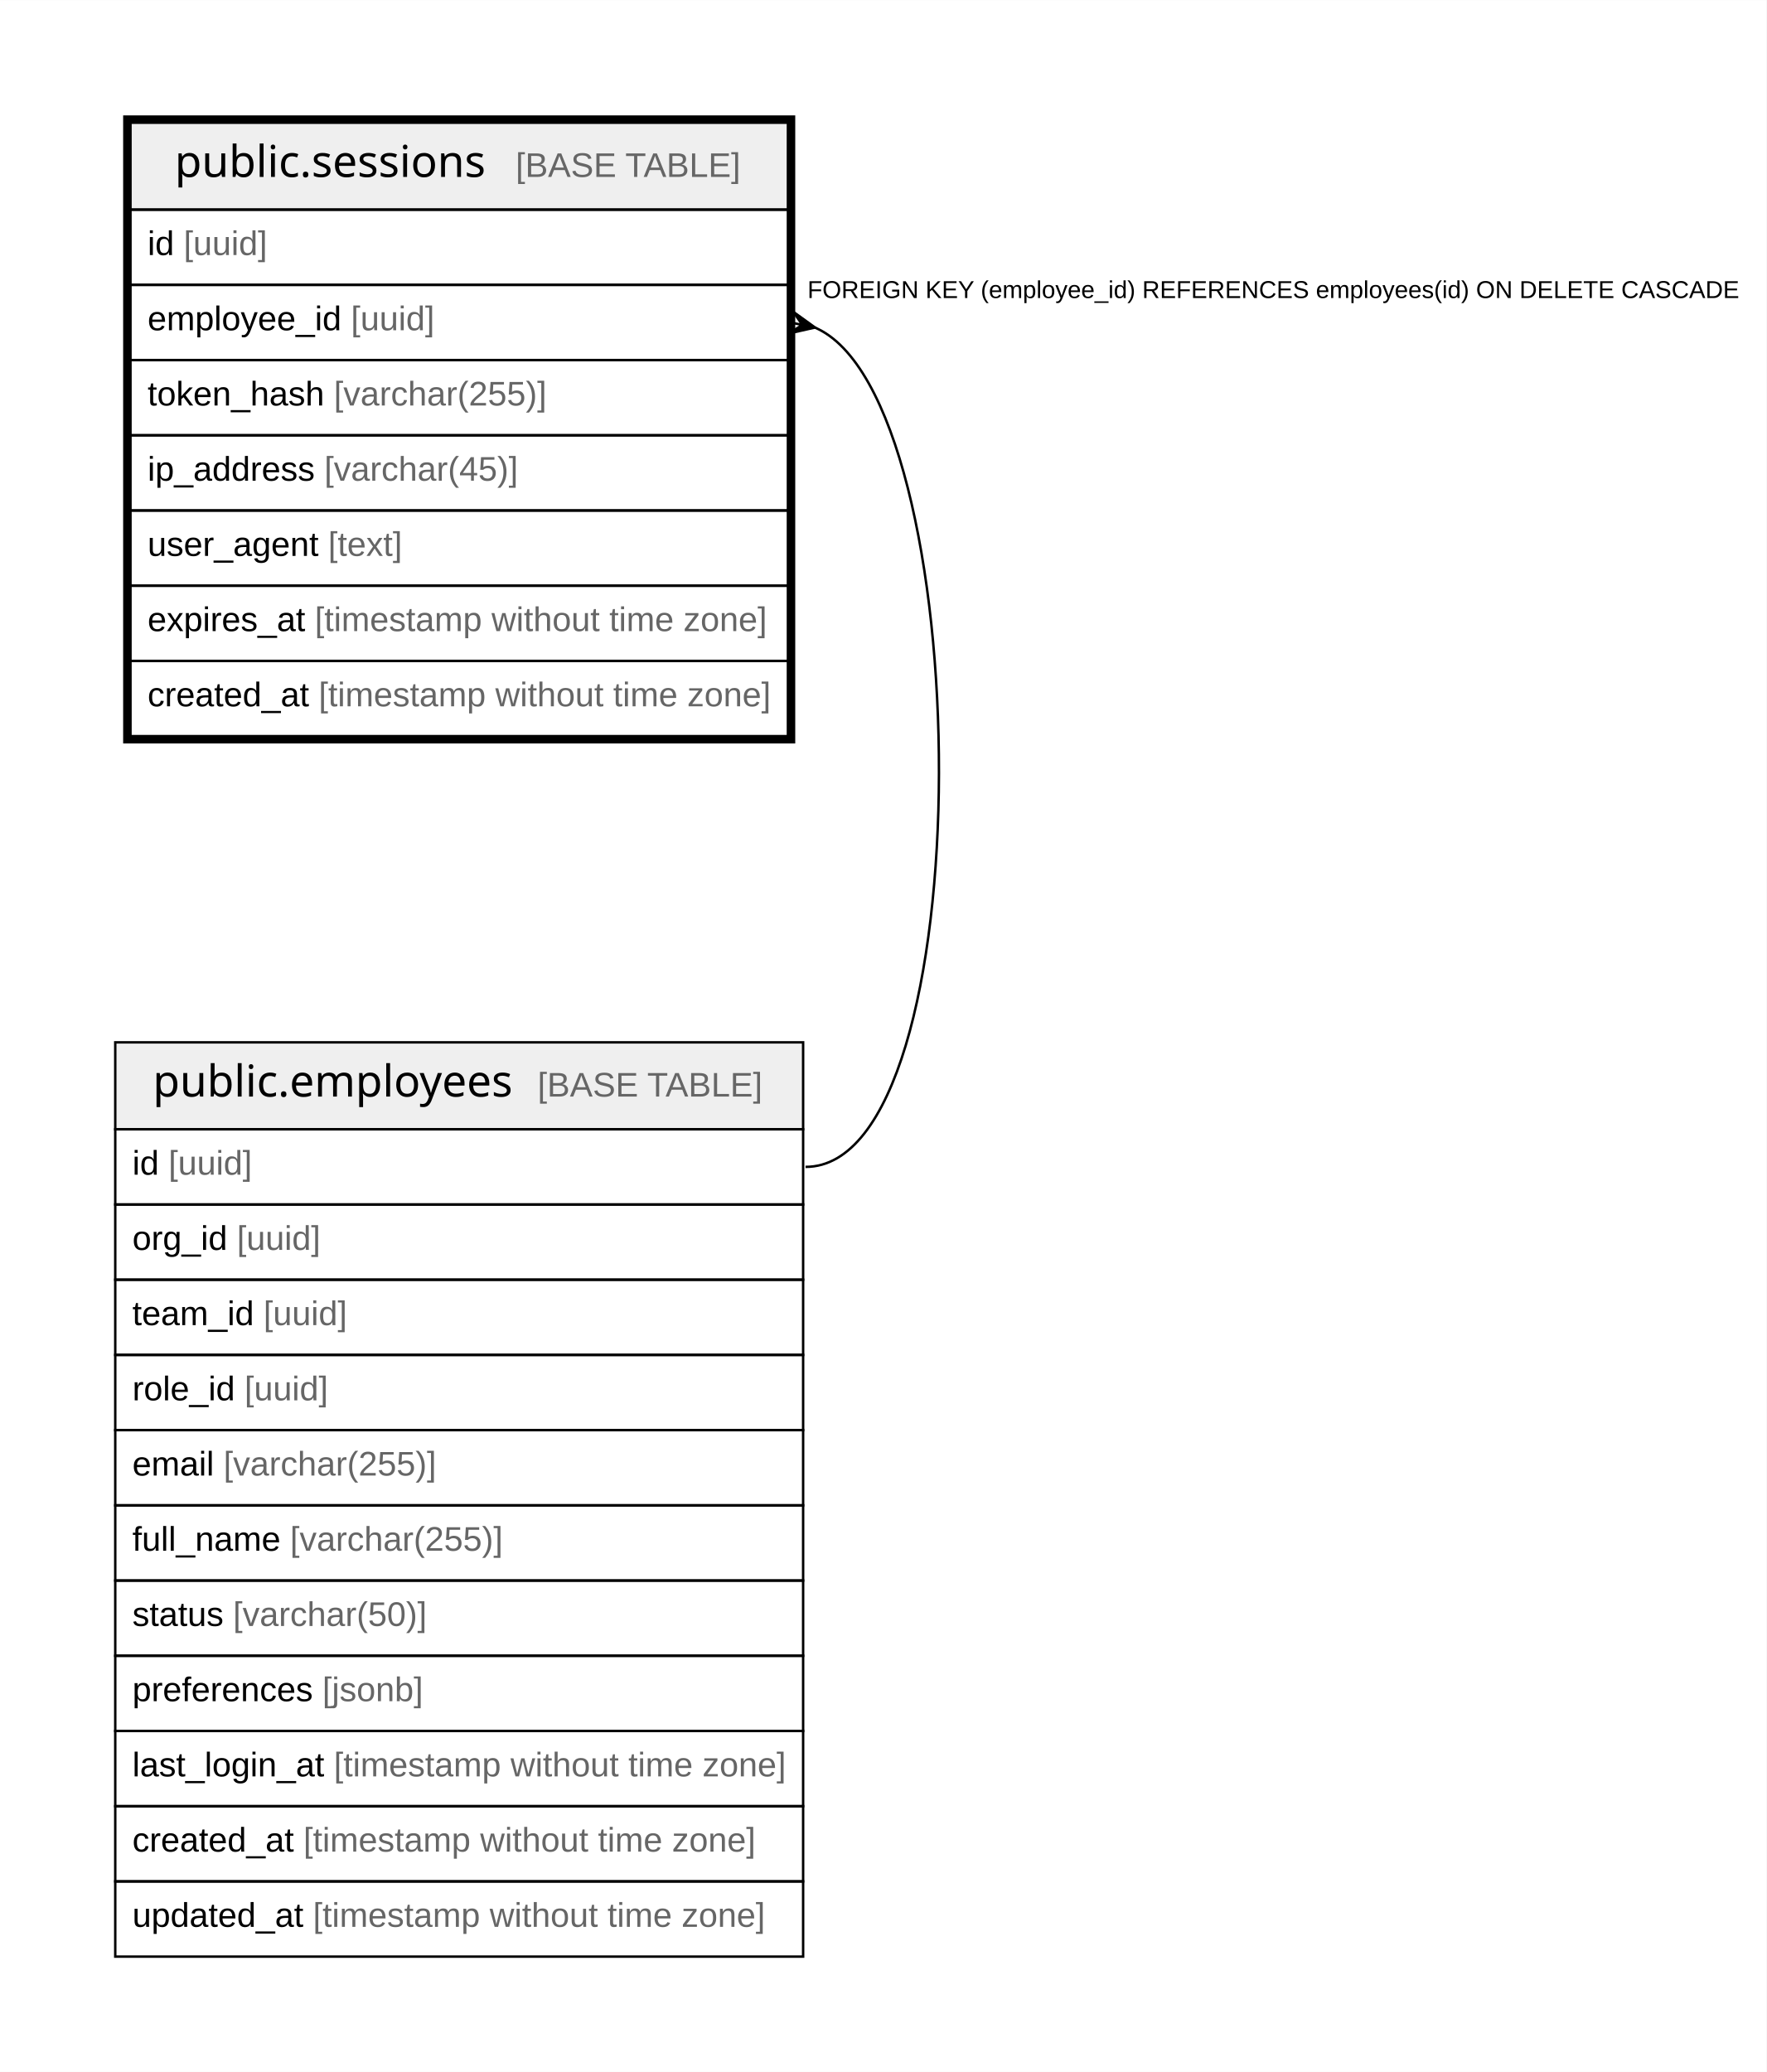
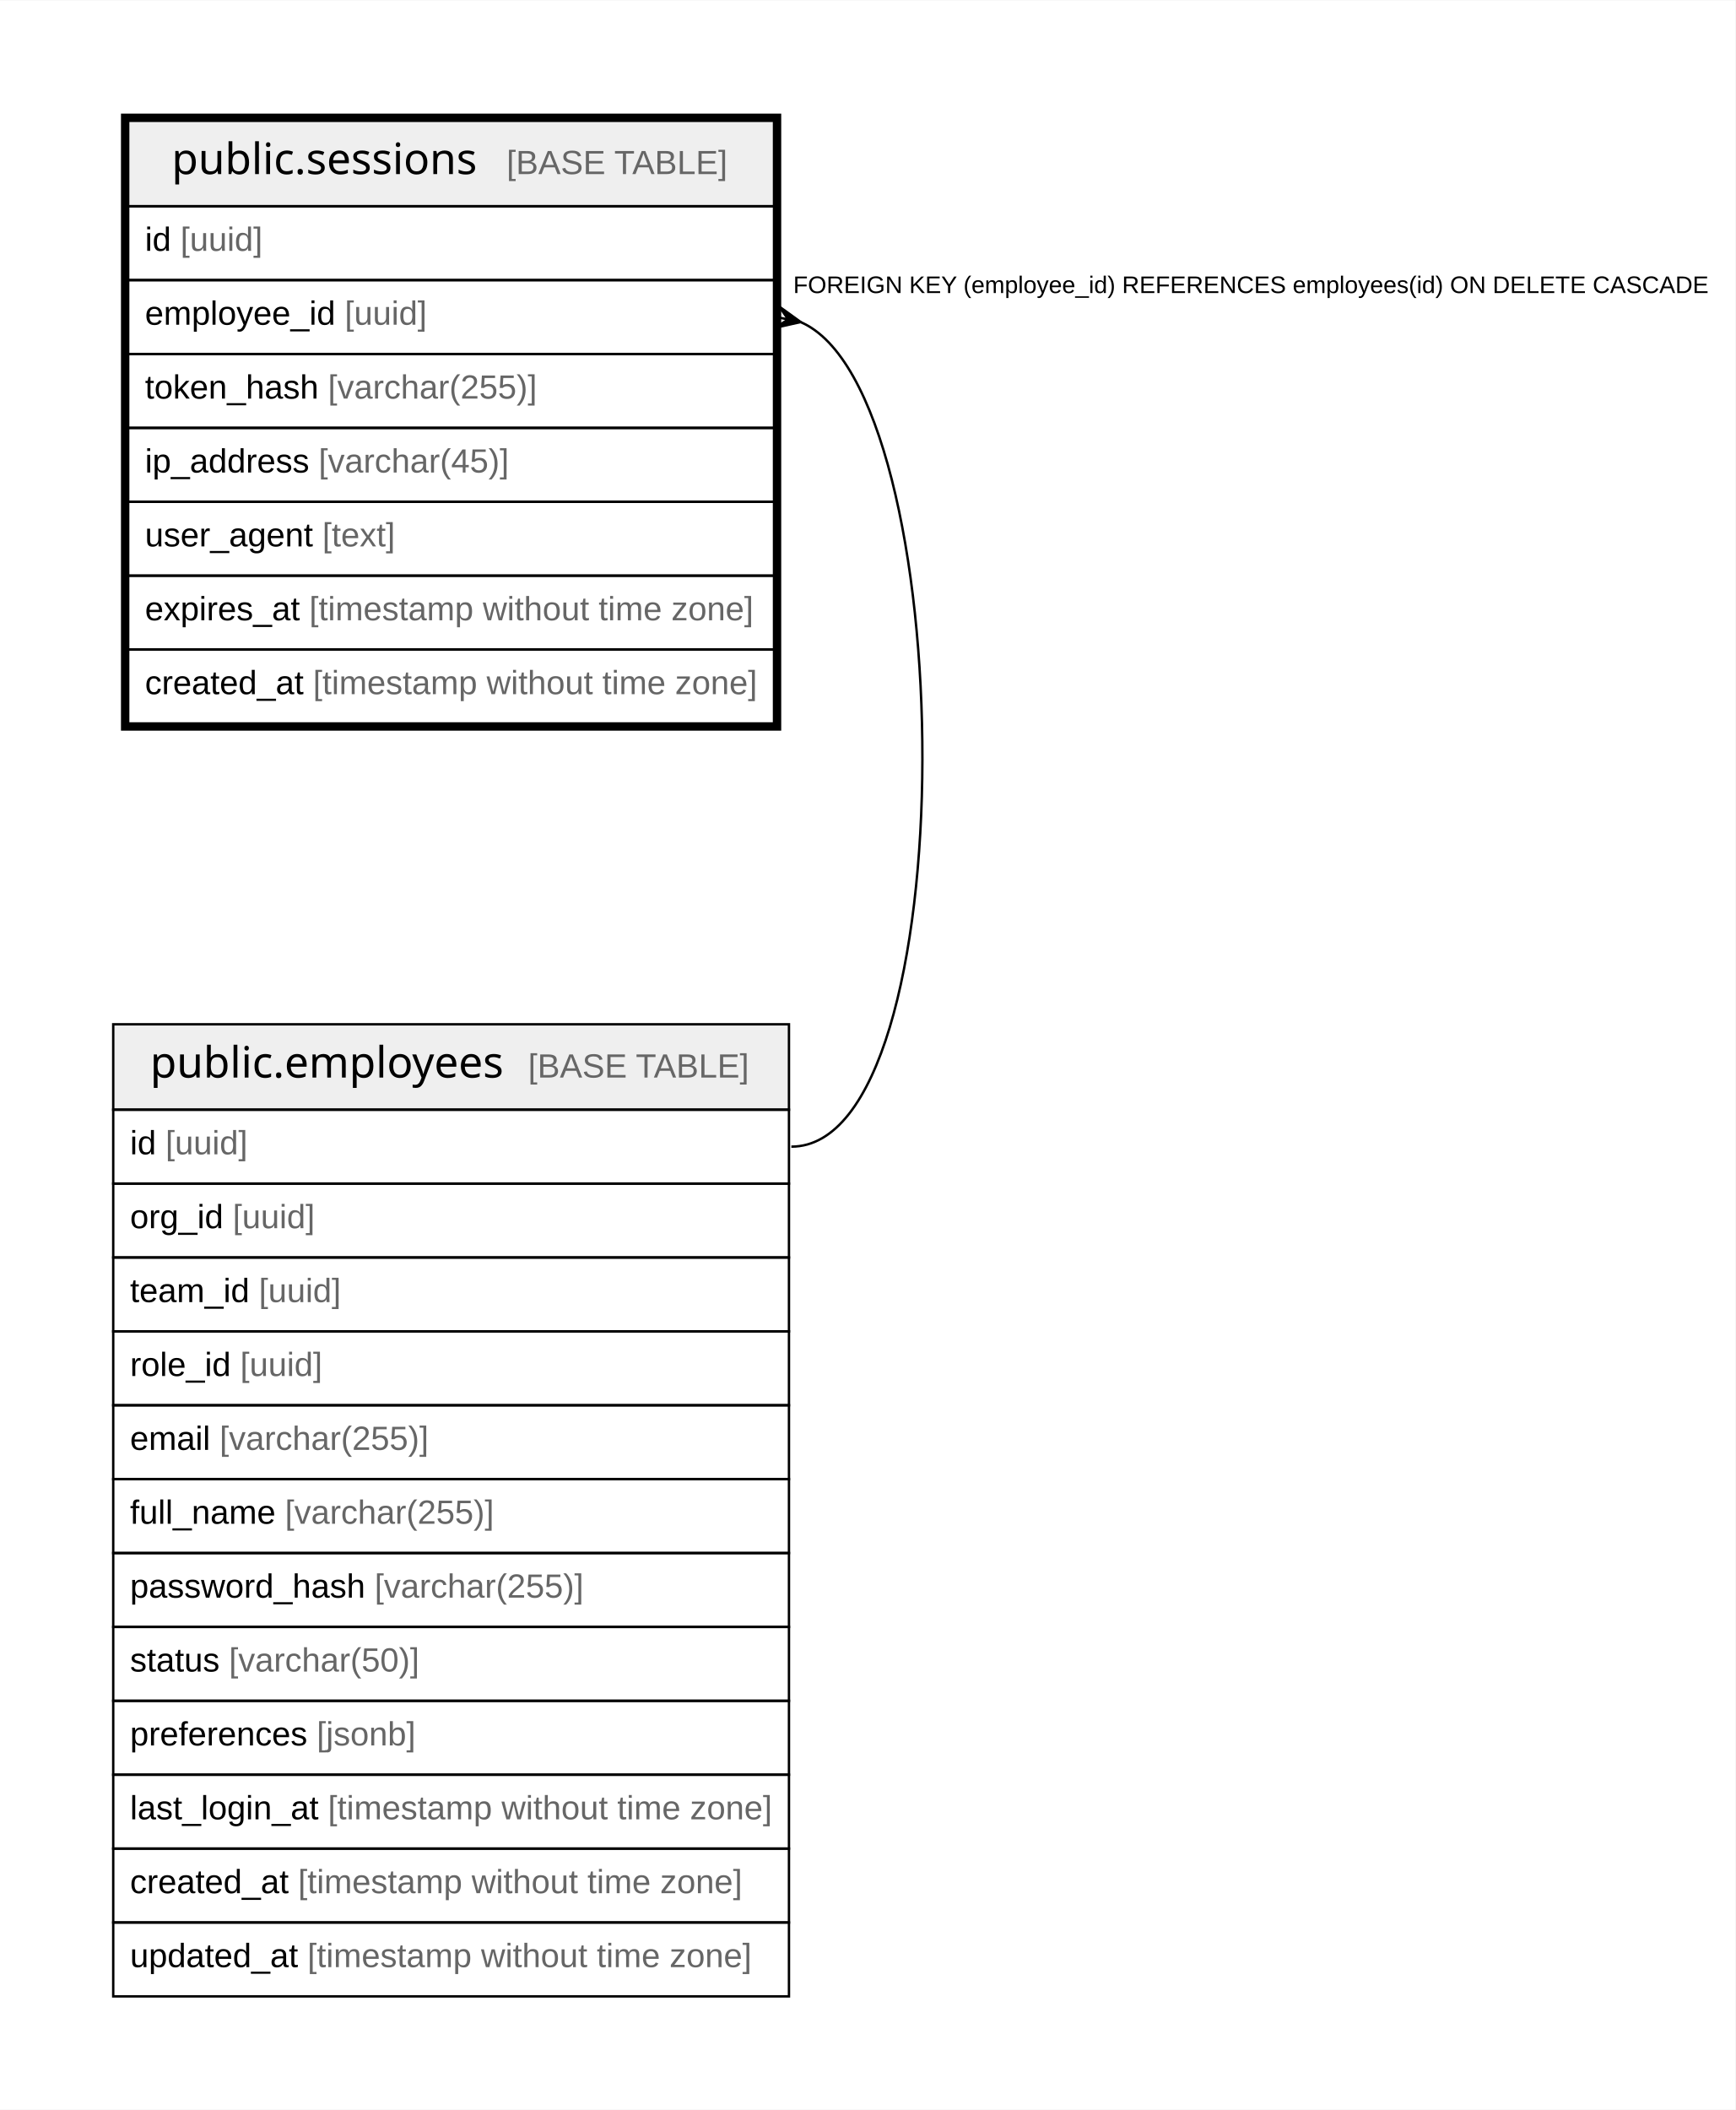
- <svg xmlns="http://www.w3.org/2000/svg" width="723pt" height="848pt" viewBox="0.00 0.00 723.43 848.40">
-   <g id="graph0" class="graph" transform="scale(1 1) rotate(0) translate(4 844.4)">
-     <polygon fill="white" stroke="none" points="-4,4 -4,-844.4 719.43,-844.4 719.43,4 -4,4" />
+ <svg xmlns="http://www.w3.org/2000/svg" width="723pt" height="879pt" viewBox="0.00 0.00 723.43 879.20">
+   <g id="graph0" class="graph" transform="scale(1 1) rotate(0) translate(4 875.2)">
+     <polygon fill="white" stroke="none" points="-4,4 -4,-875.2 719.43,-875.2 719.43,4 -4,4" />
    <g id="node1" class="node">
-       <polygon fill="#efefef" stroke="none" points="49.43,-758.6 49.43,-794.2 318.66,-794.2 318.66,-758.6 49.43,-758.6" />
-       <polygon fill="none" stroke="black" points="49.43,-758.6 49.43,-794.2 318.66,-794.2 318.66,-758.6 49.43,-758.6" />
-       <text text-anchor="start" x="67.55" y="-772" font-family="Arial Bold" font-size="18.00">public.sessions</text>
-       <text text-anchor="start" x="176.05" y="-772" font-family="Arial" font-size="14.00">    </text>
-       <text text-anchor="start" x="207.17" y="-772" font-family="Arial" font-size="14.00" fill="#666666">[BASE TABLE]</text>
+       <polygon fill="#efefef" stroke="none" points="49.43,-789.4 49.43,-825 318.66,-825 318.66,-789.4 49.43,-789.4" />
+       <polygon fill="none" stroke="black" points="49.43,-789.4 49.43,-825 318.66,-825 318.66,-789.4 49.43,-789.4" />
+       <text text-anchor="start" x="67.55" y="-802.8" font-family="Arial Bold" font-size="18.00">public.sessions</text>
+       <text text-anchor="start" x="176.05" y="-802.8" font-family="Arial" font-size="14.00">    </text>
+       <text text-anchor="start" x="207.17" y="-802.8" font-family="Arial" font-size="14.00" fill="#666666">[BASE TABLE]</text>
+       <polygon fill="none" stroke="black" points="49.43,-758.6 49.43,-789.4 318.66,-789.4 318.66,-758.6 49.43,-758.6" />
+       <text text-anchor="start" x="56.43" y="-770.8" font-family="Arial" font-size="14.00">id </text>
+       <text text-anchor="start" x="71.21" y="-770.8" font-family="Arial" font-size="14.00" fill="#666666">[uuid]</text>
      <polygon fill="none" stroke="black" points="49.43,-727.8 49.43,-758.6 318.66,-758.6 318.66,-727.8 49.43,-727.8" />
-       <text text-anchor="start" x="56.43" y="-740" font-family="Arial" font-size="14.00">id </text>
-       <text text-anchor="start" x="71.21" y="-740" font-family="Arial" font-size="14.00" fill="#666666">[uuid]</text>
+       <text text-anchor="start" x="56.43" y="-740" font-family="Arial" font-size="14.00">employee_id </text>
+       <text text-anchor="start" x="139.7" y="-740" font-family="Arial" font-size="14.00" fill="#666666">[uuid]</text>
      <polygon fill="none" stroke="black" points="49.43,-697 49.43,-727.8 318.66,-727.8 318.66,-697 49.43,-697" />
-       <text text-anchor="start" x="56.43" y="-709.2" font-family="Arial" font-size="14.00">employee_id </text>
-       <text text-anchor="start" x="139.7" y="-709.2" font-family="Arial" font-size="14.00" fill="#666666">[uuid]</text>
+       <text text-anchor="start" x="56.43" y="-709.2" font-family="Arial" font-size="14.00">token_hash </text>
+       <text text-anchor="start" x="132.71" y="-709.2" font-family="Arial" font-size="14.00" fill="#666666">[varchar(255)]</text>
      <polygon fill="none" stroke="black" points="49.43,-666.2 49.43,-697 318.66,-697 318.66,-666.2 49.43,-666.2" />
-       <text text-anchor="start" x="56.43" y="-678.4" font-family="Arial" font-size="14.00">token_hash </text>
-       <text text-anchor="start" x="132.71" y="-678.4" font-family="Arial" font-size="14.00" fill="#666666">[varchar(255)]</text>
+       <text text-anchor="start" x="56.43" y="-678.4" font-family="Arial" font-size="14.00">ip_address </text>
+       <text text-anchor="start" x="128.81" y="-678.4" font-family="Arial" font-size="14.00" fill="#666666">[varchar(45)]</text>
      <polygon fill="none" stroke="black" points="49.43,-635.4 49.43,-666.2 318.66,-666.2 318.66,-635.4 49.43,-635.4" />
-       <text text-anchor="start" x="56.43" y="-647.6" font-family="Arial" font-size="14.00">ip_address </text>
-       <text text-anchor="start" x="128.81" y="-647.6" font-family="Arial" font-size="14.00" fill="#666666">[varchar(45)]</text>
+       <text text-anchor="start" x="56.43" y="-647.6" font-family="Arial" font-size="14.00">user_agent </text>
+       <text text-anchor="start" x="130.37" y="-647.6" font-family="Arial" font-size="14.00" fill="#666666">[text]</text>
      <polygon fill="none" stroke="black" points="49.43,-604.6 49.43,-635.4 318.66,-635.4 318.66,-604.6 49.43,-604.6" />
-       <text text-anchor="start" x="56.43" y="-616.8" font-family="Arial" font-size="14.00">user_agent </text>
-       <text text-anchor="start" x="130.37" y="-616.8" font-family="Arial" font-size="14.00" fill="#666666">[text]</text>
+       <text text-anchor="start" x="56.43" y="-616.8" font-family="Arial" font-size="14.00">expires_at </text>
+       <text text-anchor="start" x="124.91" y="-616.8" font-family="Arial" font-size="14.00" fill="#666666">[timestamp without time zone]</text>
      <polygon fill="none" stroke="black" points="49.43,-573.8 49.43,-604.6 318.66,-604.6 318.66,-573.8 49.43,-573.8" />
-       <text text-anchor="start" x="56.43" y="-586" font-family="Arial" font-size="14.00">expires_at </text>
-       <text text-anchor="start" x="124.91" y="-586" font-family="Arial" font-size="14.00" fill="#666666">[timestamp without time zone]</text>
-       <polygon fill="none" stroke="black" points="49.43,-543 49.43,-573.8 318.66,-573.8 318.66,-543 49.43,-543" />
-       <text text-anchor="start" x="56.43" y="-555.2" font-family="Arial" font-size="14.00">created_at </text>
-       <text text-anchor="start" x="126.48" y="-555.2" font-family="Arial" font-size="14.00" fill="#666666">[timestamp without time zone]</text>
-       <polygon fill="none" stroke="black" stroke-width="3" points="47.93,-541.5 47.93,-795.7 320.16,-795.7 320.16,-541.5 47.93,-541.5" />
+       <text text-anchor="start" x="56.43" y="-586" font-family="Arial" font-size="14.00">created_at </text>
+       <text text-anchor="start" x="126.48" y="-586" font-family="Arial" font-size="14.00" fill="#666666">[timestamp without time zone]</text>
+       <polygon fill="none" stroke="black" stroke-width="3" points="47.93,-572.3 47.93,-826.5 320.16,-826.5 320.16,-572.3 47.93,-572.3" />
    </g>
    <g id="node2" class="node">
-       <polygon fill="#efefef" stroke="none" points="43.2,-382 43.2,-417.6 324.89,-417.6 324.89,-382 43.2,-382" />
-       <polygon fill="none" stroke="black" points="43.2,-382 43.2,-417.6 324.89,-417.6 324.89,-382 43.2,-382" />
-       <text text-anchor="start" x="58.57" y="-395.4" font-family="Arial Bold" font-size="18.00">public.employees</text>
-       <text text-anchor="start" x="185.03" y="-395.4" font-family="Arial" font-size="14.00">    </text>
-       <text text-anchor="start" x="216.15" y="-395.4" font-family="Arial" font-size="14.00" fill="#666666">[BASE TABLE]</text>
+       <polygon fill="#efefef" stroke="none" points="43.2,-412.8 43.2,-448.4 324.89,-448.4 324.89,-412.8 43.2,-412.8" />
+       <polygon fill="none" stroke="black" points="43.2,-412.8 43.2,-448.4 324.89,-448.4 324.89,-412.8 43.2,-412.8" />
+       <text text-anchor="start" x="58.57" y="-426.2" font-family="Arial Bold" font-size="18.00">public.employees</text>
+       <text text-anchor="start" x="185.03" y="-426.2" font-family="Arial" font-size="14.00">    </text>
+       <text text-anchor="start" x="216.15" y="-426.2" font-family="Arial" font-size="14.00" fill="#666666">[BASE TABLE]</text>
+       <polygon fill="none" stroke="black" points="43.2,-382 43.2,-412.8 324.89,-412.8 324.89,-382 43.2,-382" />
+       <text text-anchor="start" x="50.2" y="-394.2" font-family="Arial" font-size="14.00">id </text>
+       <text text-anchor="start" x="64.99" y="-394.2" font-family="Arial" font-size="14.00" fill="#666666">[uuid]</text>
      <polygon fill="none" stroke="black" points="43.2,-351.2 43.2,-382 324.89,-382 324.89,-351.2 43.2,-351.2" />
-       <text text-anchor="start" x="50.2" y="-363.4" font-family="Arial" font-size="14.00">id </text>
-       <text text-anchor="start" x="64.99" y="-363.4" font-family="Arial" font-size="14.00" fill="#666666">[uuid]</text>
+       <text text-anchor="start" x="50.2" y="-363.4" font-family="Arial" font-size="14.00">org_id </text>
+       <text text-anchor="start" x="93.01" y="-363.4" font-family="Arial" font-size="14.00" fill="#666666">[uuid]</text>
      <polygon fill="none" stroke="black" points="43.2,-320.4 43.2,-351.2 324.89,-351.2 324.89,-320.4 43.2,-320.4" />
-       <text text-anchor="start" x="50.2" y="-332.6" font-family="Arial" font-size="14.00">org_id </text>
-       <text text-anchor="start" x="93.01" y="-332.6" font-family="Arial" font-size="14.00" fill="#666666">[uuid]</text>
+       <text text-anchor="start" x="50.2" y="-332.6" font-family="Arial" font-size="14.00">team_id </text>
+       <text text-anchor="start" x="103.9" y="-332.6" font-family="Arial" font-size="14.00" fill="#666666">[uuid]</text>
      <polygon fill="none" stroke="black" points="43.2,-289.6 43.2,-320.4 324.89,-320.4 324.89,-289.6 43.2,-289.6" />
-       <text text-anchor="start" x="50.2" y="-301.8" font-family="Arial" font-size="14.00">team_id </text>
-       <text text-anchor="start" x="103.9" y="-301.8" font-family="Arial" font-size="14.00" fill="#666666">[uuid]</text>
+       <text text-anchor="start" x="50.2" y="-301.8" font-family="Arial" font-size="14.00">role_id </text>
+       <text text-anchor="start" x="96.12" y="-301.8" font-family="Arial" font-size="14.00" fill="#666666">[uuid]</text>
      <polygon fill="none" stroke="black" points="43.2,-258.8 43.2,-289.6 324.89,-289.6 324.89,-258.8 43.2,-258.8" />
-       <text text-anchor="start" x="50.2" y="-271" font-family="Arial" font-size="14.00">role_id </text>
-       <text text-anchor="start" x="96.12" y="-271" font-family="Arial" font-size="14.00" fill="#666666">[uuid]</text>
+       <text text-anchor="start" x="50.2" y="-271" font-family="Arial" font-size="14.00">email </text>
+       <text text-anchor="start" x="87.54" y="-271" font-family="Arial" font-size="14.00" fill="#666666">[varchar(255)]</text>
      <polygon fill="none" stroke="black" points="43.2,-228 43.2,-258.8 324.89,-258.8 324.89,-228 43.2,-228" />
-       <text text-anchor="start" x="50.2" y="-240.2" font-family="Arial" font-size="14.00">email </text>
-       <text text-anchor="start" x="87.54" y="-240.2" font-family="Arial" font-size="14.00" fill="#666666">[varchar(255)]</text>
+       <text text-anchor="start" x="50.2" y="-240.2" font-family="Arial" font-size="14.00">full_name </text>
+       <text text-anchor="start" x="114.79" y="-240.2" font-family="Arial" font-size="14.00" fill="#666666">[varchar(255)]</text>
      <polygon fill="none" stroke="black" points="43.2,-197.2 43.2,-228 324.89,-228 324.89,-197.2 43.2,-197.2" />
-       <text text-anchor="start" x="50.2" y="-209.4" font-family="Arial" font-size="14.00">full_name </text>
-       <text text-anchor="start" x="114.79" y="-209.4" font-family="Arial" font-size="14.00" fill="#666666">[varchar(255)]</text>
+       <text text-anchor="start" x="50.2" y="-209.4" font-family="Arial" font-size="14.00">password_hash </text>
+       <text text-anchor="start" x="152.15" y="-209.4" font-family="Arial" font-size="14.00" fill="#666666">[varchar(255)]</text>
      <polygon fill="none" stroke="black" points="43.2,-166.4 43.2,-197.2 324.89,-197.2 324.89,-166.4 43.2,-166.4" />
      <text text-anchor="start" x="50.2" y="-178.6" font-family="Arial" font-size="14.00">status </text>
      <text text-anchor="start" x="91.44" y="-178.6" font-family="Arial" font-size="14.00" fill="#666666">[varchar(50)]</text>
      <polygon fill="none" stroke="black" points="43.2,-135.6 43.2,-166.4 324.89,-166.4 324.89,-135.6 43.2,-135.6" />
      <text text-anchor="start" x="50.2" y="-147.8" font-family="Arial" font-size="14.00">preferences </text>
      <text text-anchor="start" x="128.02" y="-147.8" font-family="Arial" font-size="14.00" fill="#666666">[jsonb]</text>
      <polygon fill="none" stroke="black" points="43.2,-104.8 43.2,-135.6 324.89,-135.6 324.89,-104.8 43.2,-104.8" />
      <text text-anchor="start" x="50.2" y="-117" font-family="Arial" font-size="14.00">last_login_at </text>
      <text text-anchor="start" x="132.7" y="-117" font-family="Arial" font-size="14.00" fill="#666666">[timestamp without time zone]</text>
      <polygon fill="none" stroke="black" points="43.2,-74 43.2,-104.8 324.89,-104.8 324.89,-74 43.2,-74" />
      <text text-anchor="start" x="50.2" y="-86.2" font-family="Arial" font-size="14.00">created_at </text>
      <text text-anchor="start" x="120.25" y="-86.2" font-family="Arial" font-size="14.00" fill="#666666">[timestamp without time zone]</text>
      <polygon fill="none" stroke="black" points="43.2,-43.2 43.2,-74 324.89,-74 324.89,-43.2 43.2,-43.2" />
      <text text-anchor="start" x="50.2" y="-55.4" font-family="Arial" font-size="14.00">updated_at </text>
      <text text-anchor="start" x="124.16" y="-55.4" font-family="Arial" font-size="14.00" fill="#666666">[timestamp without time zone]</text>
    </g>
    <g id="edge1" class="edge">
-       <path fill="none" stroke="black" d="M329.59,-710.37C396.91,-682.03 399.29,-366.6 325.89,-366.6" />
-       <polygon fill="black" stroke="black" points="329.79,-710.33 319.09,-707.92 324.56,-711.4 320.32,-712.27 320.32,-712.27 320.32,-712.27 324.56,-711.4 320.89,-716.74 329.79,-710.33" />
-       <text text-anchor="start" x="326.66" y="-722.4" font-family="Arial" font-size="10.00">FOREIGN KEY (employee_id) REFERENCES employees(id) ON DELETE CASCADE</text>
+       <path fill="none" stroke="black" d="M329.59,-741.17C396.91,-712.83 399.29,-397.4 325.89,-397.4" />
+       <polygon fill="black" stroke="black" points="329.79,-741.13 319.09,-738.72 324.56,-742.2 320.32,-743.07 320.32,-743.07 320.32,-743.07 324.56,-742.2 320.89,-747.54 329.79,-741.13" />
+       <text text-anchor="start" x="326.66" y="-753.2" font-family="Arial" font-size="10.00">FOREIGN KEY (employee_id) REFERENCES employees(id) ON DELETE CASCADE</text>
    </g>
  </g>
</svg>
